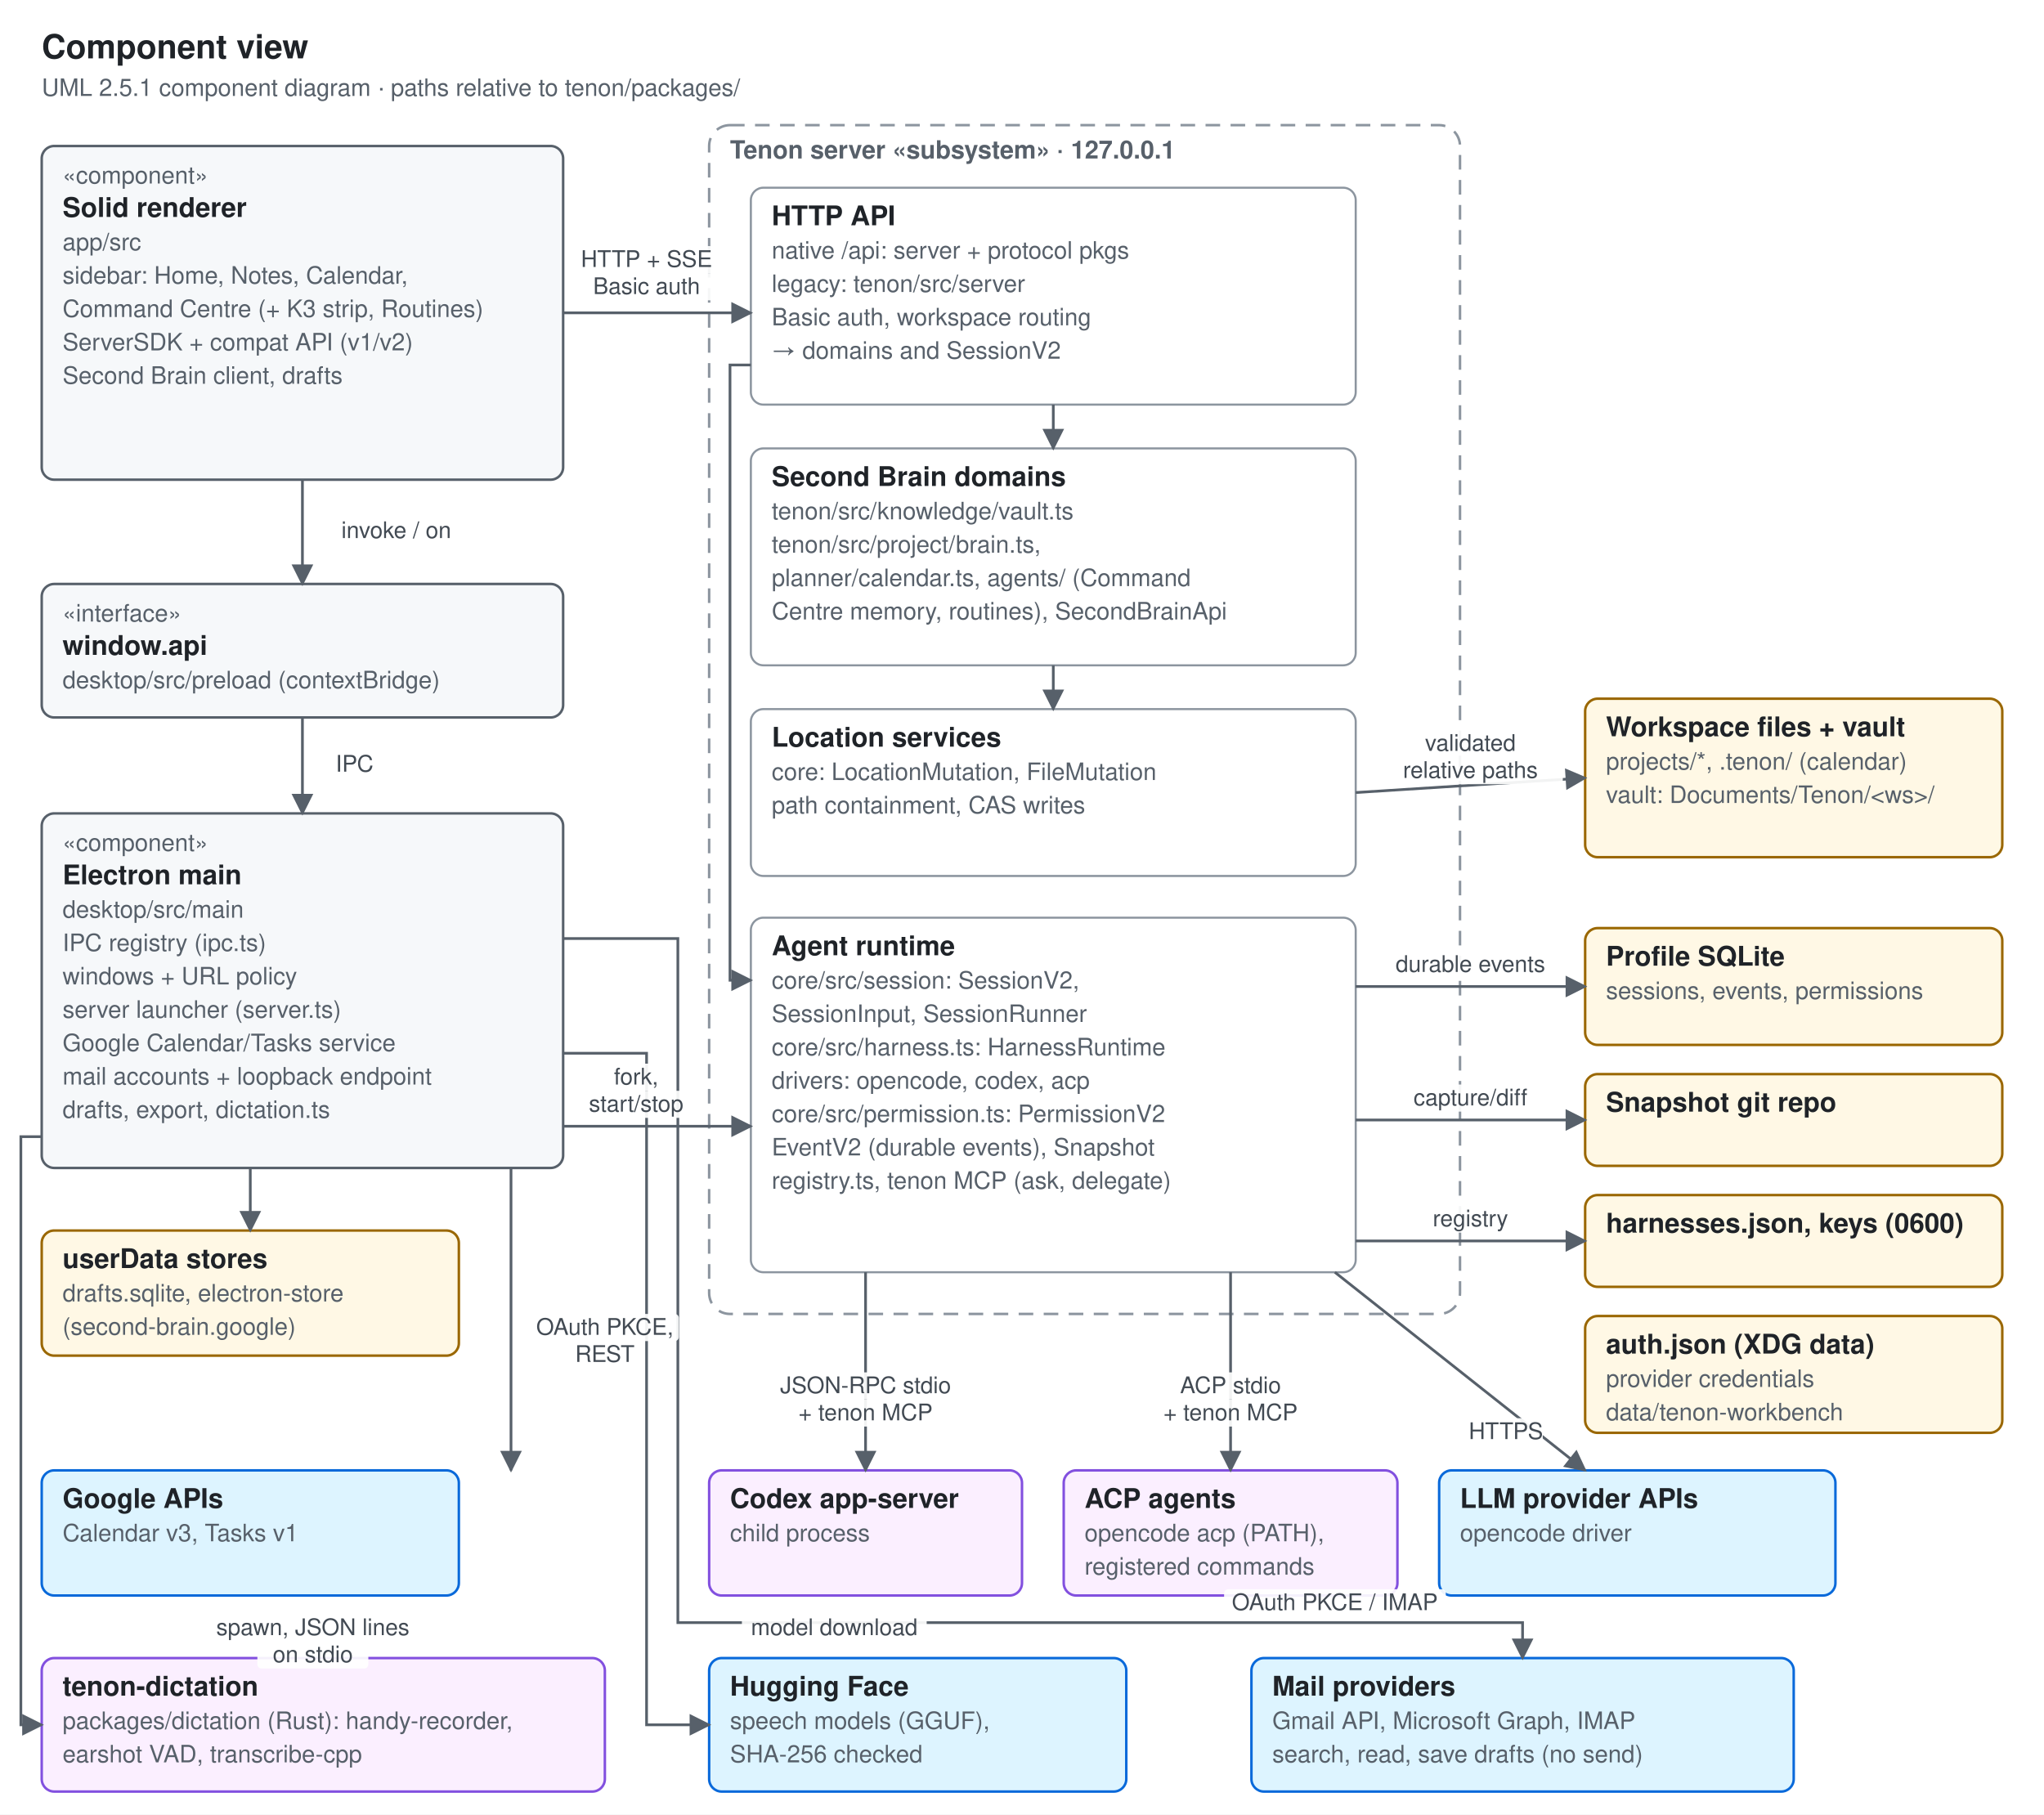
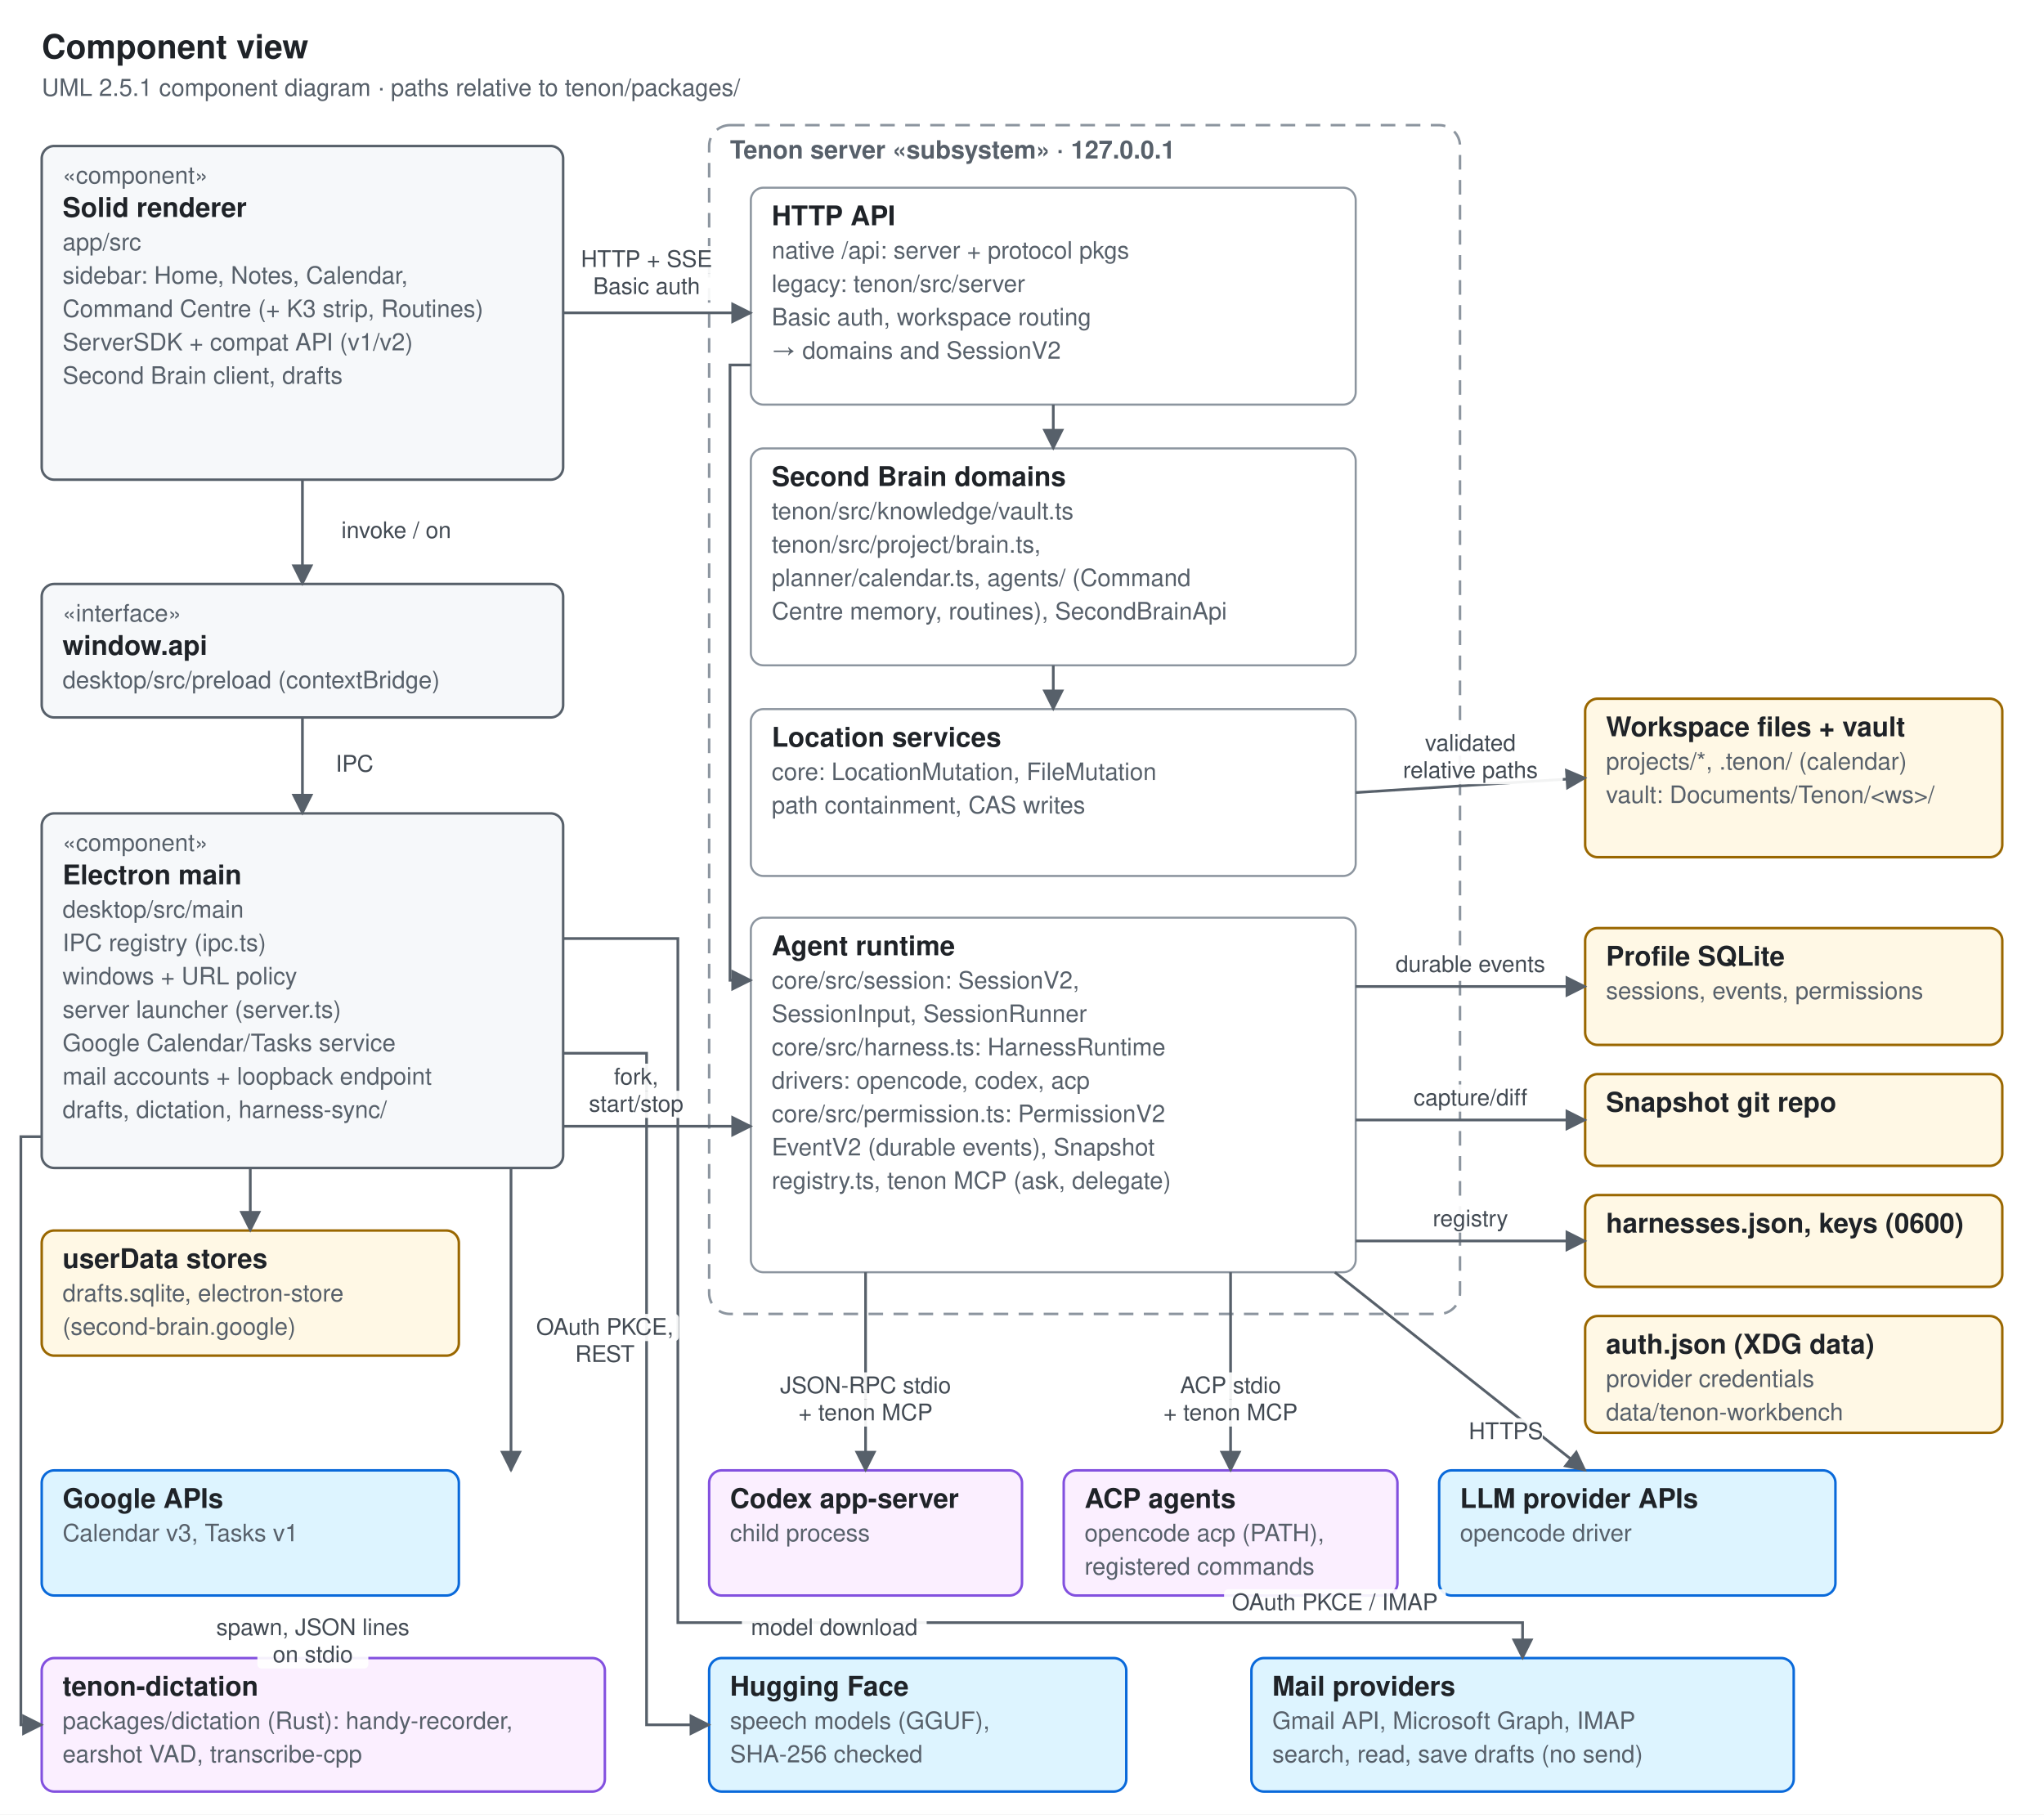
<svg xmlns="http://www.w3.org/2000/svg" viewBox="0 0 980 870" width="980" height="870" role="img" aria-labelledby="title desc">
  <style>
  .bg{fill:#ffffff}
  text{font-family:ui-sans-serif,system-ui,-apple-system,"Segoe UI",Helvetica,Arial,sans-serif;font-size:13px;fill:#1f2328}
  .t{font-weight:600}
  .s{font-size:11.5px;fill:#57606a}
  .h{font-size:16px;font-weight:600}
  .lbl{font-size:11px;fill:#424a53}
  .lblbg{fill:#ffffff;opacity:.92}
  .box{fill:#f6f8fa;stroke:#57606a;stroke-width:1.2}
  .sub{fill:#ffffff;stroke:#8c959f;stroke-width:1}
  .store{fill:#fff8e5;stroke:#9a6700;stroke-width:1.2}
  .ext{fill:#ddf4ff;stroke:#0969da;stroke-width:1.2}
  .proc{fill:#fbefff;stroke:#8250df;stroke-width:1.2}
  .zone{fill:none;stroke:#8c959f;stroke-width:1.2;stroke-dasharray:7 5}
  .zonet{font-size:12px;font-weight:600;fill:#57606a}
  .gapz{fill:#fff1f0;stroke:#cf222e;stroke-width:1.2}
  .e{fill:none;stroke:#57606a;stroke-width:1.3}
  .d{stroke-dasharray:5 4}
  .r{stroke:#cf222e}
  .sens{stroke:#bc4c00;stroke-width:2}
  .ah{fill:#57606a}
  .ahr{fill:#cf222e}
  .ahs{fill:#bc4c00}
  .life{stroke:#8c959f;stroke-width:1;stroke-dasharray:4 4}
  .act{fill:#eaeef2;stroke:#57606a;stroke-width:1}
  .frag{fill:none;stroke:#8c959f;stroke-width:1}
  .fragt{fill:#eaeef2;stroke:#8c959f;stroke-width:1}
  .dot{fill:#1f2328}
  .ring{fill:none;stroke:#1f2328;stroke-width:1.5}
  .dia{fill:#ffffff;stroke:#57606a;stroke-width:1.2}
  .bar{fill:#1f2328}
  @media (prefers-color-scheme: dark){
    .bg{fill:#0d1117}
    text{fill:#e6edf3}
    .s{fill:#9198a1} .lbl{fill:#c9d1d9} .lblbg{fill:#0d1117}
    .box{fill:#161b22;stroke:#8b949e} .sub{fill:#0d1117;stroke:#6e7681}
    .store{fill:#2b2111;stroke:#d29922} .ext{fill:#0c2d4a;stroke:#4493f8}
    .proc{fill:#271a3d;stroke:#ab7df8}
    .zone{stroke:#6e7681} .zonet{fill:#9198a1}
    .gapz{fill:#3a1517;stroke:#f85149}
    .e{stroke:#9198a1} .r{stroke:#f85149} .sens{stroke:#f0883e}
    .ah{fill:#9198a1} .ahr{fill:#f85149} .ahs{fill:#f0883e}
    .life{stroke:#6e7681} .act{fill:#21262d;stroke:#8b949e}
    .frag{stroke:#6e7681} .fragt{fill:#21262d;stroke:#6e7681}
    .dot{fill:#e6edf3} .ring{stroke:#e6edf3} .dia{fill:#0d1117;stroke:#8b949e} .bar{fill:#e6edf3}
  }
</style>
  <defs>
    <marker id="a" viewBox="0 0 10 10" refX="9" refY="5" markerWidth="8" markerHeight="8" orient="auto-start-reverse">
      <path class="ah" d="M0,0 L10,5 L0,10 z" />
    </marker>
    <marker id="ar" viewBox="0 0 10 10" refX="9" refY="5" markerWidth="8" markerHeight="8" orient="auto-start-reverse">
      <path class="ahr" d="M0,0 L10,5 L0,10 z" />
    </marker>
    <marker id="as" viewBox="0 0 10 10" refX="9" refY="5" markerWidth="8" markerHeight="8" orient="auto-start-reverse">
      <path class="ahs" d="M0,0 L10,5 L0,10 z" />
    </marker>
    <marker id="o" viewBox="0 0 10 10" refX="9" refY="5" markerWidth="9" markerHeight="9" orient="auto-start-reverse">
      <path class="e" d="M0,0 L10,5 L0,10" />
    </marker>
    <marker id="dm" viewBox="0 0 12 12" refX="1" refY="6" markerWidth="11" markerHeight="11" orient="auto-start-reverse">
      <path class="bar" d="M1,6 L6,1 L11,6 L6,11 z" />
    </marker>
  </defs>
  <rect class="bg" x="0" y="0" width="980" height="870" />
  <text x="20" y="28" text-anchor="start" class="h">Component view</text>
  <text x="20" y="46" text-anchor="start" class="s">UML 2.5.1 component diagram · paths relative to tenon/packages/</text>
  <rect class="box" x="20" y="70" width="250" height="160" rx="6" />
  <text x="30" y="88" text-anchor="start" class="s">«component»</text>
  <text x="30" y="104" text-anchor="start" class="t">Solid renderer</text>
  <text x="30" y="120" text-anchor="start" class="s">app/src</text>
  <text x="30" y="136" text-anchor="start" class="s">sidebar: Home, Notes, Calendar,</text>
  <text x="30" y="152" text-anchor="start" class="s">Command Centre (+ K3 strip, Routines)</text>
  <text x="30" y="168" text-anchor="start" class="s">ServerSDK + compat API (v1/v2)</text>
  <text x="30" y="184" text-anchor="start" class="s">Second Brain client, drafts</text>
  <rect class="box" x="20" y="280" width="250" height="64" rx="6" />
  <text x="30" y="298" text-anchor="start" class="s">«interface»</text>
  <text x="30" y="314" text-anchor="start" class="t">window.api</text>
  <text x="30" y="330" text-anchor="start" class="s">desktop/src/preload (contextBridge)</text>
  <rect class="box" x="20" y="390" width="250" height="170" rx="6" />
  <text x="30" y="408" text-anchor="start" class="s">«component»</text>
  <text x="30" y="424" text-anchor="start" class="t">Electron main</text>
  <text x="30" y="440" text-anchor="start" class="s">desktop/src/main</text>
  <text x="30" y="456" text-anchor="start" class="s">IPC registry (ipc.ts)</text>
  <text x="30" y="472" text-anchor="start" class="s">windows + URL policy</text>
  <text x="30" y="488" text-anchor="start" class="s">server launcher (server.ts)</text>
  <text x="30" y="504" text-anchor="start" class="s">Google Calendar/Tasks service</text>
  <text x="30" y="520" text-anchor="start" class="s">mail accounts + loopback endpoint</text>
-   <text x="30" y="536" text-anchor="start" class="s">drafts, export, dictation.ts</text>
+   <text x="30" y="536" text-anchor="start" class="s">drafts, dictation, harness-sync/</text>
  <rect class="store" x="20" y="590" width="200" height="60" rx="6" />
  <text x="30" y="608" text-anchor="start" class="t">userData stores</text>
  <text x="30" y="624" text-anchor="start" class="s">drafts.sqlite, electron-store</text>
  <text x="30" y="640" text-anchor="start" class="s">(second-brain.google)</text>
  <rect class="zone" x="340" y="60" width="360" height="570" rx="10" />
  <text x="350" y="76" text-anchor="start" class="zonet">Tenon server «subsystem» · 127.0.0.1</text>
  <rect class="sub" x="360" y="90" width="290" height="104" rx="6" />
  <text x="370" y="108" text-anchor="start" class="t">HTTP API</text>
  <text x="370" y="124" text-anchor="start" class="s">native /api: server + protocol pkgs</text>
  <text x="370" y="140" text-anchor="start" class="s">legacy: tenon/src/server</text>
  <text x="370" y="156" text-anchor="start" class="s">Basic auth, workspace routing</text>
  <text x="370" y="172" text-anchor="start" class="s">→ domains and SessionV2</text>
  <rect class="sub" x="360" y="215" width="290" height="104" rx="6" />
  <text x="370" y="233" text-anchor="start" class="t">Second Brain domains</text>
  <text x="370" y="249" text-anchor="start" class="s">tenon/src/knowledge/vault.ts</text>
  <text x="370" y="265" text-anchor="start" class="s">tenon/src/project/brain.ts,</text>
  <text x="370" y="281" text-anchor="start" class="s">planner/calendar.ts, agents/ (Command</text>
  <text x="370" y="297" text-anchor="start" class="s">Centre memory, routines), SecondBrainApi</text>
  <rect class="sub" x="360" y="340" width="290" height="80" rx="6" />
  <text x="370" y="358" text-anchor="start" class="t">Location services</text>
  <text x="370" y="374" text-anchor="start" class="s">core: LocationMutation, FileMutation</text>
  <text x="370" y="390" text-anchor="start" class="s">path containment, CAS writes</text>
  <rect class="sub" x="360" y="440" width="290" height="170" rx="6" />
  <text x="370" y="458" text-anchor="start" class="t">Agent runtime</text>
  <text x="370" y="474" text-anchor="start" class="s">core/src/session: SessionV2,</text>
  <text x="370" y="490" text-anchor="start" class="s">SessionInput, SessionRunner</text>
  <text x="370" y="506" text-anchor="start" class="s">core/src/harness.ts: HarnessRuntime</text>
  <text x="370" y="522" text-anchor="start" class="s">drivers: opencode, codex, acp</text>
  <text x="370" y="538" text-anchor="start" class="s">core/src/permission.ts: PermissionV2</text>
  <text x="370" y="554" text-anchor="start" class="s">EventV2 (durable events), Snapshot</text>
  <text x="370" y="570" text-anchor="start" class="s">registry.ts, tenon MCP (ask, delegate)</text>
  <rect class="store" x="760" y="335" width="200" height="76" rx="6" />
  <text x="770" y="353" text-anchor="start" class="t">Workspace files + vault</text>
  <text x="770" y="369" text-anchor="start" class="s">projects/*, .tenon/ (calendar)</text>
  <text x="770" y="385" text-anchor="start" class="s">vault: Documents/Tenon/&lt;ws&gt;/</text>
  <rect class="store" x="760" y="445" width="200" height="56" rx="6" />
  <text x="770" y="463" text-anchor="start" class="t">Profile SQLite</text>
  <text x="770" y="479" text-anchor="start" class="s">sessions, events, permissions</text>
  <rect class="store" x="760" y="515" width="200" height="44" rx="6" />
  <text x="770" y="533" text-anchor="start" class="t">Snapshot git repo</text>
  <rect class="store" x="760" y="573" width="200" height="44" rx="6" />
  <text x="770" y="591" text-anchor="start" class="t">harnesses.json, keys (0600)</text>
  <rect class="store" x="760" y="631" width="200" height="56" rx="6" />
  <text x="770" y="649" text-anchor="start" class="t">auth.json (XDG data)</text>
  <text x="770" y="665" text-anchor="start" class="s">provider credentials</text>
  <text x="770" y="681" text-anchor="start" class="s">data/tenon-workbench</text>
  <rect class="ext" x="20" y="705" width="200" height="60" rx="6" />
  <text x="30" y="723" text-anchor="start" class="t">Google APIs</text>
  <text x="30" y="739" text-anchor="start" class="s">Calendar v3, Tasks v1</text>
  <rect class="proc" x="340" y="705" width="150" height="60" rx="6" />
  <text x="350" y="723" text-anchor="start" class="t">Codex app-server</text>
  <text x="350" y="739" text-anchor="start" class="s">child process</text>
  <rect class="proc" x="510" y="705" width="160" height="60" rx="6" />
  <text x="520" y="723" text-anchor="start" class="t">ACP agents</text>
  <text x="520" y="739" text-anchor="start" class="s">opencode acp (PATH),</text>
  <text x="520" y="755" text-anchor="start" class="s">registered commands</text>
  <rect class="ext" x="690" y="705" width="190" height="60" rx="6" />
  <text x="700" y="723" text-anchor="start" class="t">LLM provider APIs</text>
  <text x="700" y="739" text-anchor="start" class="s">opencode driver</text>
  <path class="e " d="M145,230 L145,280" marker-end="url(#a)" />
  <path class="e " d="M145,344 L145,390" marker-end="url(#a)" />
  <path class="e " d="M120,560 L120,590" marker-end="url(#a)" />
  <path class="e " d="M245,560 L245,705" marker-end="url(#a)" />
  <path class="e " d="M270,150 L360,150" marker-end="url(#a)" />
  <path class="e " d="M270,540 L360,540" marker-end="url(#a)" />
  <path class="e " d="M505,194 L505,215" marker-end="url(#a)" />
  <path class="e " d="M505,319 L505,340" marker-end="url(#a)" />
  <path class="e " d="M360,175 L350,175 L350,470 L360,470" marker-end="url(#a)" />
  <path class="e " d="M650,380 L760,373" marker-end="url(#a)" />
  <path class="e " d="M650,473 L760,473" marker-end="url(#a)" />
  <path class="e " d="M650,537 L760,537" marker-end="url(#a)" />
  <path class="e " d="M650,595 L760,595" marker-end="url(#a)" />
  <path class="e " d="M415,610 L415,705" marker-end="url(#a)" />
  <path class="e " d="M590,610 L590,705" marker-end="url(#a)" />
  <path class="e " d="M640,610 L760,705" marker-end="url(#a)" />
  <rect class="proc" x="20" y="795" width="270" height="64" rx="6" />
  <text x="30" y="813" text-anchor="start" class="t">tenon-dictation</text>
  <text x="30" y="829" text-anchor="start" class="s">packages/dictation (Rust): handy-recorder,</text>
  <text x="30" y="845" text-anchor="start" class="s">earshot VAD, transcribe-cpp</text>
  <rect class="ext" x="340" y="795" width="200" height="64" rx="6" />
  <text x="350" y="813" text-anchor="start" class="t">Hugging Face</text>
  <text x="350" y="829" text-anchor="start" class="s">speech models (GGUF),</text>
  <text x="350" y="845" text-anchor="start" class="s">SHA-256 checked</text>
  <rect class="ext" x="600" y="795" width="260" height="64" rx="6" />
  <text x="610" y="813" text-anchor="start" class="t">Mail providers</text>
  <text x="610" y="829" text-anchor="start" class="s">Gmail API, Microsoft Graph, IMAP</text>
  <text x="610" y="845" text-anchor="start" class="s">search, read, save drafts (no send)</text>
  <path class="e " d="M270,450 L325,450 L325,778 L730,778 L730,795" marker-end="url(#a)" />
  <path class="e " d="M20,545 L10,545 L10,827 L20,827" marker-end="url(#a)" />
  <path class="e " d="M270,505 L310,505 L310,827 L340,827" marker-end="url(#a)" />
  <rect class="lblbg" x="154.6" y="248.0" width="70.9" height="13" rx="2" />
  <text class="lbl" x="190" y="258" text-anchor="middle">invoke / on</text>
  <rect class="lblbg" x="158.2" y="360.0" width="23.7" height="13" rx="2" />
  <text class="lbl" x="170" y="370" text-anchor="middle">IPC</text>
  <rect class="lblbg" x="254.6" y="630.0" width="70.9" height="13" rx="2" />
  <text class="lbl" x="290" y="640" text-anchor="middle">OAuth PKCE,</text>
  <rect class="lblbg" x="275.2" y="643.0" width="29.6" height="13" rx="2" />
  <text class="lbl" x="290" y="653" text-anchor="middle">REST</text>
  <rect class="lblbg" x="277.5" y="118.0" width="65.0" height="13" rx="2" />
  <text class="lbl" x="310" y="128" text-anchor="middle">HTTP + SSE</text>
  <rect class="lblbg" x="277.5" y="131.0" width="65.0" height="13" rx="2" />
  <text class="lbl" x="310" y="141" text-anchor="middle">Basic auth</text>
  <rect class="lblbg" x="287.2" y="510.0" width="35.5" height="13" rx="2" />
  <text class="lbl" x="305" y="520" text-anchor="middle">fork,</text>
  <rect class="lblbg" x="272.5" y="523.0" width="65.0" height="13" rx="2" />
  <text class="lbl" x="305" y="533" text-anchor="middle">start/stop</text>
  <rect class="lblbg" x="675.5" y="350.0" width="59.1" height="13" rx="2" />
  <text class="lbl" x="705" y="360" text-anchor="middle">validated</text>
  <rect class="lblbg" x="660.7" y="363.0" width="88.6" height="13" rx="2" />
  <text class="lbl" x="705" y="373" text-anchor="middle">relative paths</text>
  <rect class="lblbg" x="660.7" y="456.0" width="88.6" height="13" rx="2" />
  <text class="lbl" x="705" y="466" text-anchor="middle">durable events</text>
  <rect class="lblbg" x="666.6" y="520.0" width="76.8" height="13" rx="2" />
  <text class="lbl" x="705" y="530" text-anchor="middle">capture/diff</text>
  <rect class="lblbg" x="678.4" y="578.0" width="53.2" height="13" rx="2" />
  <text class="lbl" x="705" y="588" text-anchor="middle">registry</text>
  <rect class="lblbg" x="370.7" y="658.0" width="88.6" height="13" rx="2" />
  <text class="lbl" x="415" y="668" text-anchor="middle">JSON-RPC stdio</text>
  <rect class="lblbg" x="379.6" y="671.0" width="70.9" height="13" rx="2" />
  <text class="lbl" x="415" y="681" text-anchor="middle">+ tenon MCP</text>
  <rect class="lblbg" x="560.5" y="658.0" width="59.1" height="13" rx="2" />
  <text class="lbl" x="590" y="668" text-anchor="middle">ACP stdio</text>
  <rect class="lblbg" x="554.5" y="671.0" width="70.9" height="13" rx="2" />
  <text class="lbl" x="590" y="681" text-anchor="middle">+ tenon MCP</text>
  <rect class="lblbg" x="704.2" y="680.0" width="35.5" height="13" rx="2" />
  <text class="lbl" x="722" y="690" text-anchor="middle">HTTPS</text>
  <rect class="lblbg" x="586.9" y="762.0" width="106.3" height="13" rx="2" />
  <text class="lbl" x="640" y="772" text-anchor="middle">OAuth PKCE / IMAP</text>
  <rect class="lblbg" x="96.8" y="774.0" width="106.3" height="13" rx="2" />
  <text class="lbl" x="150" y="784" text-anchor="middle">spawn, JSON lines</text>
  <rect class="lblbg" x="123.4" y="787.0" width="53.2" height="13" rx="2" />
  <text class="lbl" x="150" y="797" text-anchor="middle">on stdio</text>
  <rect class="lblbg" x="355.7" y="774.0" width="88.6" height="13" rx="2" />
  <text class="lbl" x="400" y="784" text-anchor="middle">model download</text>
</svg>
